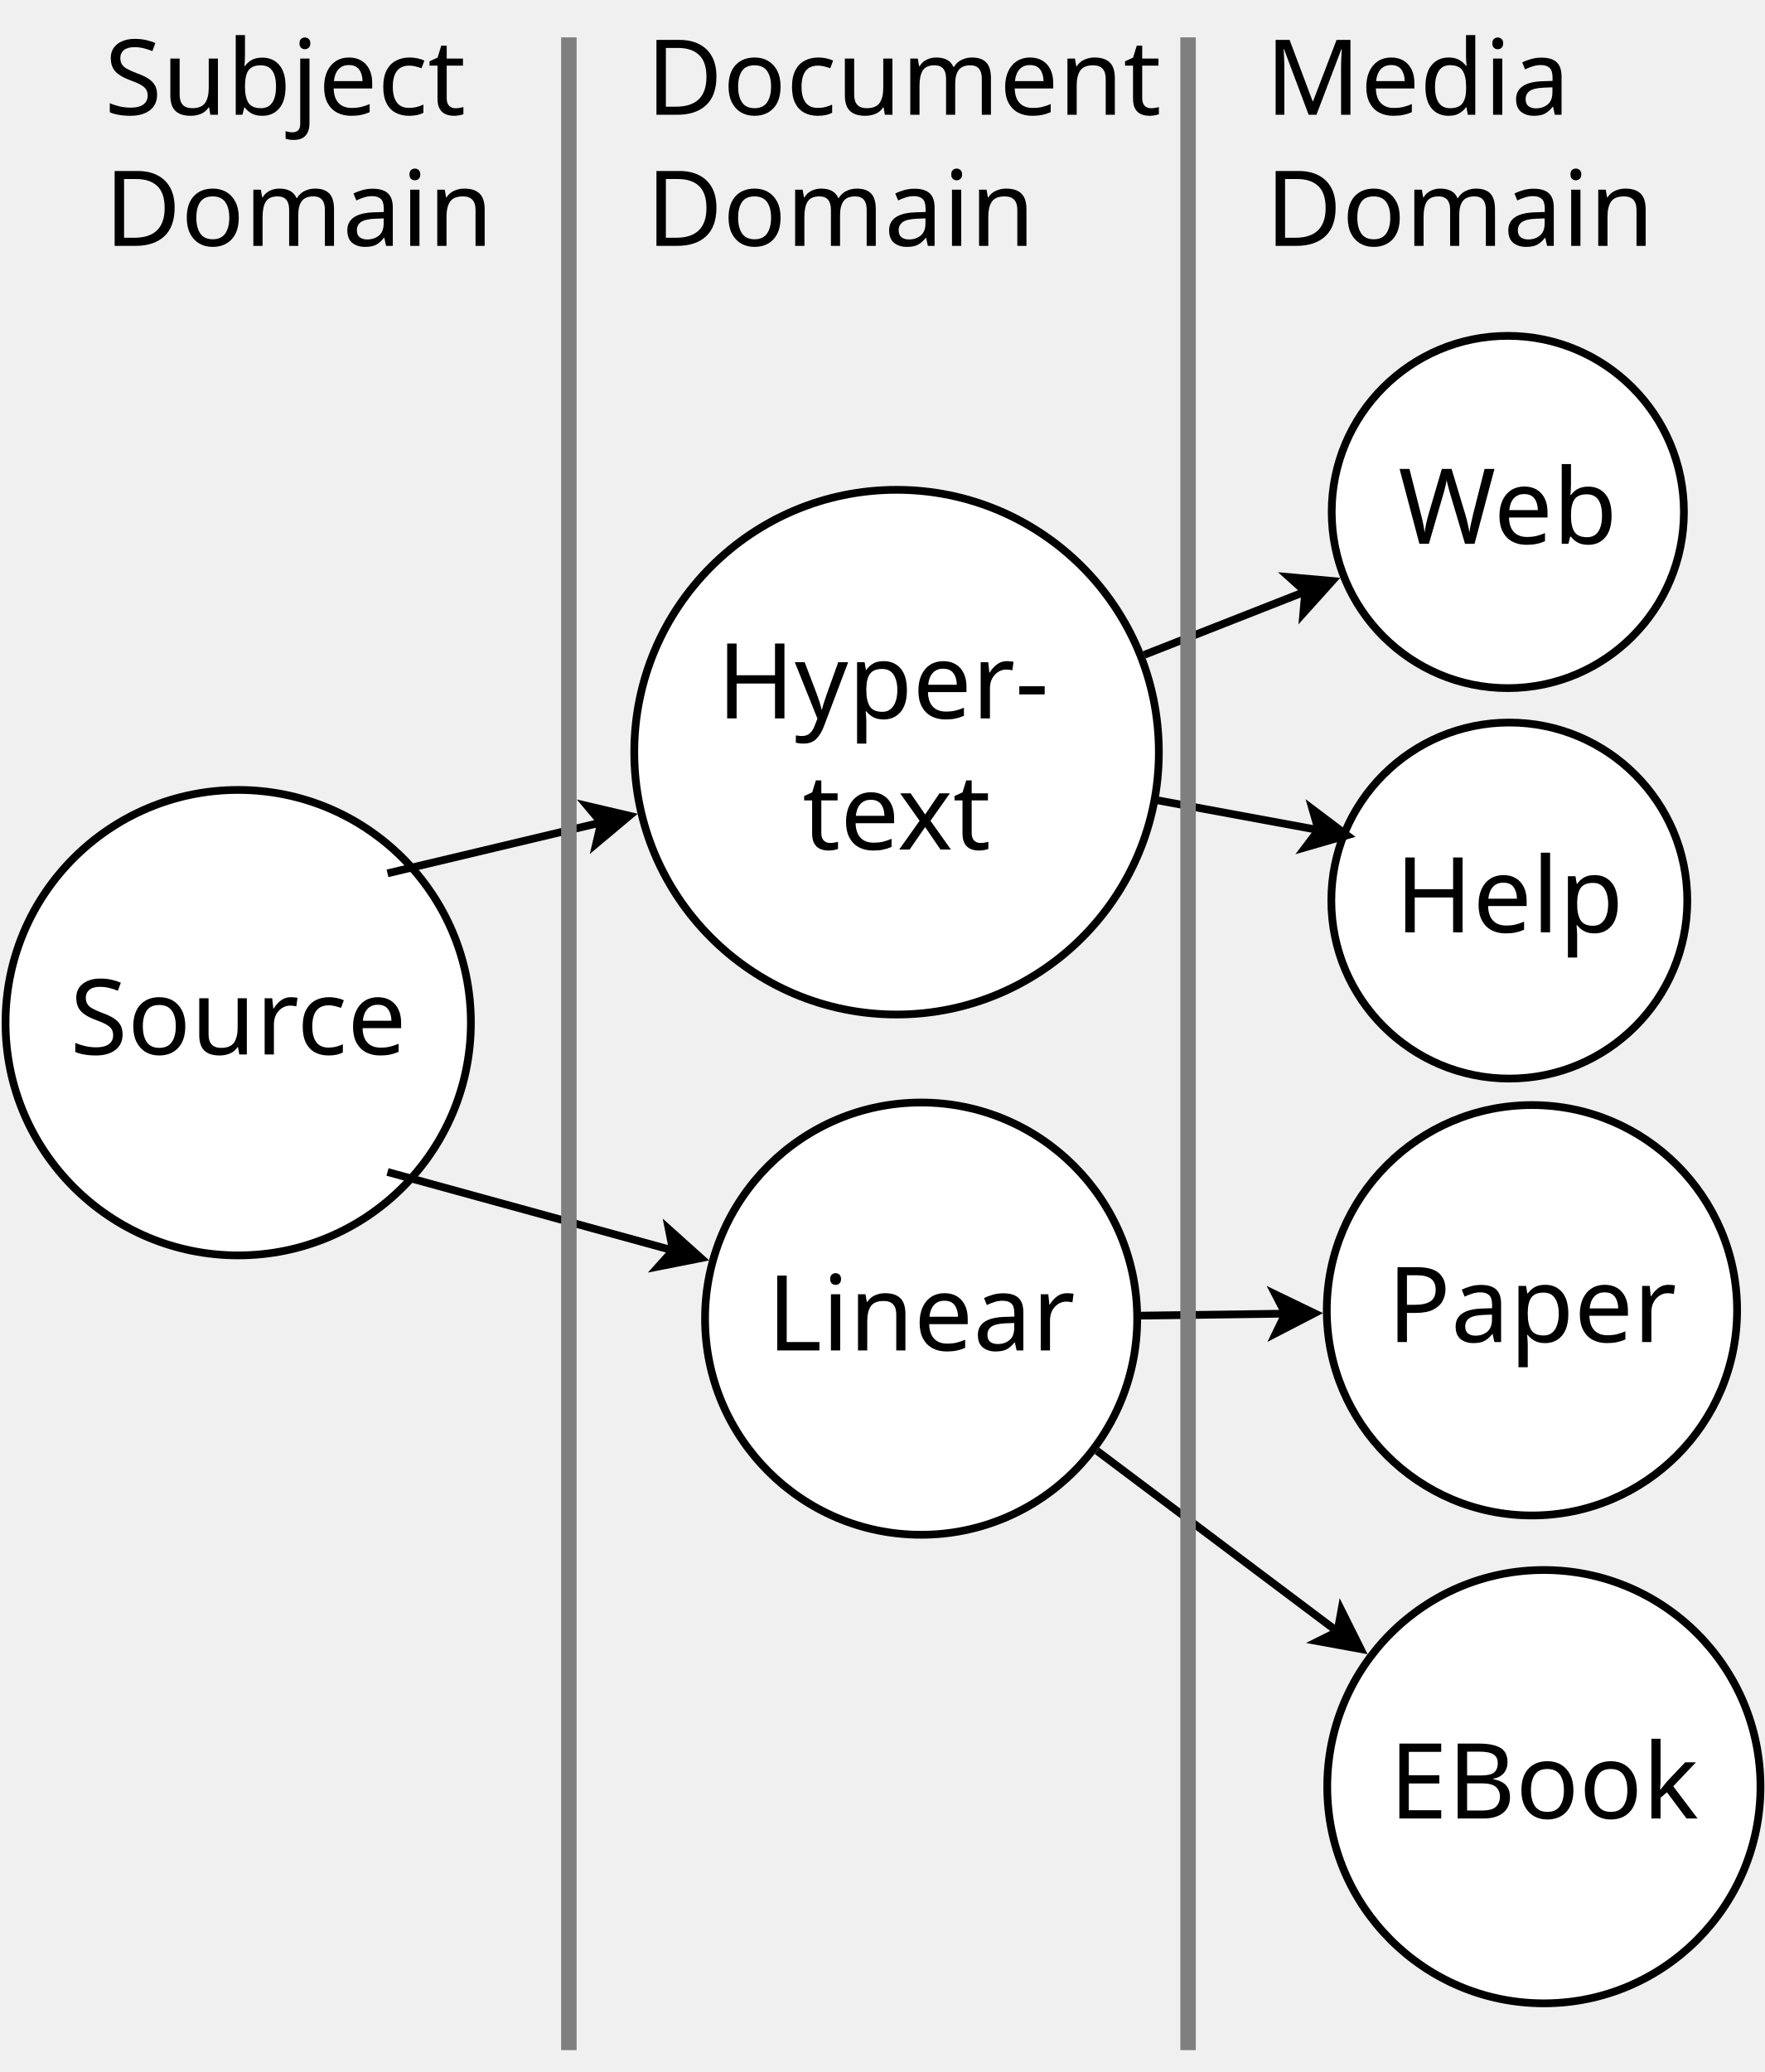
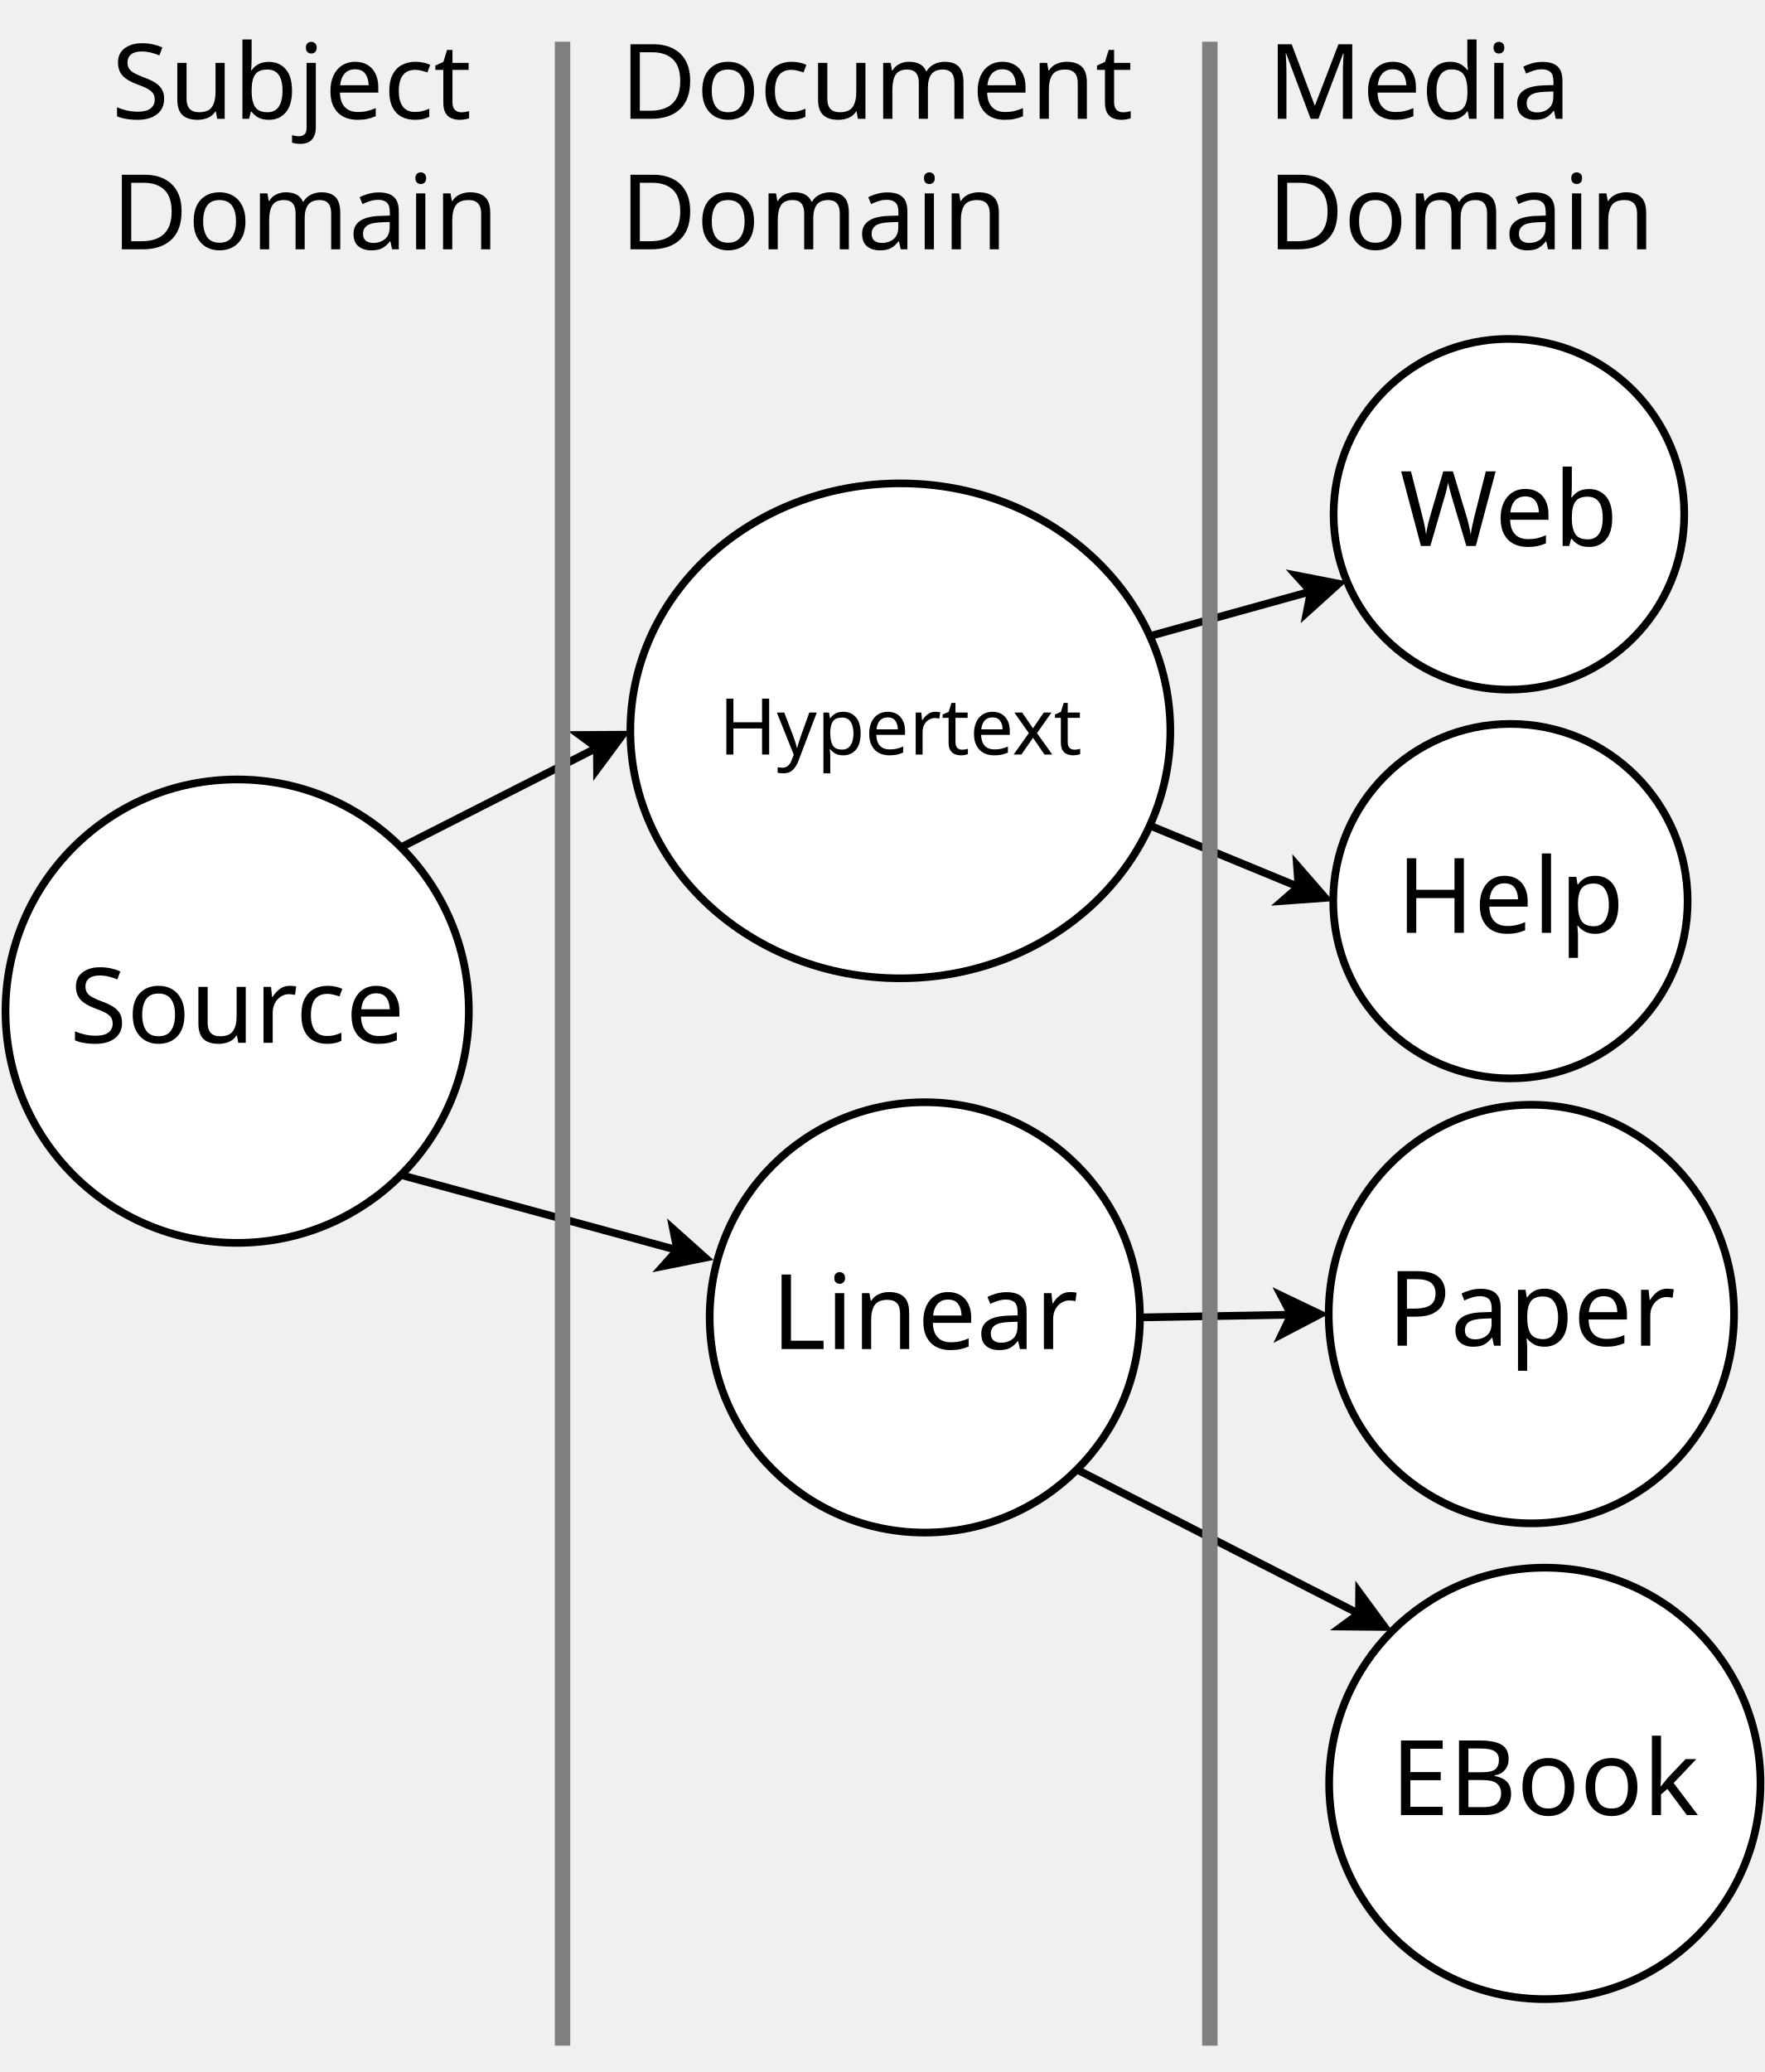
- <svg xmlns="http://www.w3.org/2000/svg" width="23cm" height="27cm" viewBox="73 -86 456 528">
+ <svg xmlns="http://www.w3.org/2000/svg" width="23cm" height="27cm" viewBox="71 -86 458 528">
  <g>
-     <ellipse style="fill: #ffffff" cx="134.554" cy="174.554" rx="60.125" ry="60.125" />
-     <ellipse style="fill: none; fill-opacity:0; stroke-width: 2; stroke: #000000" cx="134.554" cy="174.554" rx="60.125" ry="60.125" />
-     <text font-size="27.093" style="fill: #000000;text-anchor:middle;font-family:sans-serif;font-style:normal;font-weight:normal" x="134.554" y="182.771">
-       <tspan x="134.554" y="182.771">Source</tspan>
+     <ellipse style="fill: #ffffff" cx="132.554" cy="171.554" rx="60.125" ry="60.125" />
+     <ellipse style="fill: none; fill-opacity:0; stroke-width: 2; stroke: #000000" cx="132.554" cy="171.554" rx="60.125" ry="60.125" />
+     <text font-size="27.093" style="fill: #000000;text-anchor:middle;font-family:sans-serif;font-style:normal;font-weight:normal" x="132.554" y="179.771">
+       <tspan x="132.554" y="179.771">Source</tspan>
    </text>
  </g>
  <g>
-     <ellipse style="fill: #ffffff" cx="304.672" cy="104.672" rx="67.777" ry="67.777" />
-     <ellipse style="fill: none; fill-opacity:0; stroke-width: 2; stroke: #000000" cx="304.672" cy="104.672" rx="67.777" ry="67.777" />
-     <text font-size="27.093" style="fill: #000000;text-anchor:middle;font-family:sans-serif;font-style:normal;font-weight:normal" x="304.672" y="95.955">
-       <tspan x="304.672" y="95.955">Hyper-</tspan>
-       <tspan x="304.672" y="129.822">text</tspan>
+     <ellipse style="fill: #ffffff" cx="304.672" cy="98.813" rx="70.073" ry="64.213" />
+     <ellipse style="fill: none; fill-opacity:0; stroke-width: 1.981; stroke: #000000" cx="304.672" cy="98.813" rx="70.073" ry="64.213" />
+     <text font-size="20.32" style="fill: #000000;text-anchor:middle;font-family:sans-serif;font-style:normal;font-weight:normal" x="304.672" y="104.963">
+       <tspan x="304.672" y="104.963">Hypertext</tspan>
    </text>
  </g>
  <g>
    <ellipse style="fill: #ffffff" cx="311.021" cy="251.021" rx="55.834" ry="55.834" />
    <ellipse style="fill: none; fill-opacity:0; stroke-width: 2; stroke: #000000" cx="311.021" cy="251.021" rx="55.834" ry="55.834" />
    <text font-size="27.093" style="fill: #000000;text-anchor:middle;font-family:sans-serif;font-style:normal;font-weight:normal" x="311.021" y="259.238">
      <tspan x="311.021" y="259.238">Linear</tspan>
    </text>
  </g>
  <g>
    <ellipse style="fill: #ffffff" cx="462.621" cy="42.621" rx="45.505" ry="45.505" />
    <ellipse style="fill: none; fill-opacity:0; stroke-width: 2; stroke: #000000" cx="462.621" cy="42.621" rx="45.505" ry="45.505" />
    <text font-size="27.093" style="fill: #000000;text-anchor:middle;font-family:sans-serif;font-style:normal;font-weight:normal" x="462.621" y="50.838">
      <tspan x="462.621" y="50.838">Web</tspan>
    </text>
  </g>
  <g>
    <ellipse style="fill: #ffffff" cx="463.009" cy="143.009" rx="45.992" ry="45.992" />
    <ellipse style="fill: none; fill-opacity:0; stroke-width: 2; stroke: #000000" cx="463.009" cy="143.009" rx="45.992" ry="45.992" />
    <text font-size="27.093" style="fill: #000000;text-anchor:middle;font-family:sans-serif;font-style:normal;font-weight:normal" x="463.009" y="151.226">
      <tspan x="463.009" y="151.226">Help</tspan>
    </text>
  </g>
  <g>
-     <ellipse style="fill: #ffffff" cx="468.858" cy="248.858" rx="53.012" ry="53.012" />
-     <ellipse style="fill: none; fill-opacity:0; stroke-width: 2; stroke: #000000" cx="468.858" cy="248.858" rx="53.012" ry="53.012" />
-     <text font-size="27.093" style="fill: #000000;text-anchor:middle;font-family:sans-serif;font-style:normal;font-weight:normal" x="468.858" y="257.074">
-       <tspan x="468.858" y="257.074">Paper</tspan>
+     <ellipse style="fill: #ffffff" cx="468.447" cy="250.149" rx="52.601" ry="54.304" />
+     <ellipse style="fill: none; fill-opacity:0; stroke-width: 2; stroke: #000000" cx="468.447" cy="250.149" rx="52.601" ry="54.304" />
+     <text font-size="27.093" style="fill: #000000;text-anchor:middle;font-family:sans-serif;font-style:normal;font-weight:normal" x="468.447" y="258.366">
+       <tspan x="468.447" y="258.366">Paper</tspan>
    </text>
  </g>
  <g>
    <ellipse style="fill: #ffffff" cx="471.938" cy="371.938" rx="55.975" ry="55.975" />
    <ellipse style="fill: none; fill-opacity:0; stroke-width: 2; stroke: #000000" cx="471.938" cy="371.938" rx="55.975" ry="55.975" />
    <text font-size="27.093" style="fill: #000000;text-anchor:middle;font-family:sans-serif;font-style:normal;font-weight:normal" x="471.938" y="380.154">
      <tspan x="471.938" y="380.154">EBook</tspan>
    </text>
  </g>
  <g>
-     <line style="fill: none; fill-opacity:0; stroke-width: 2; stroke: #000000" x1="173.13" y1="135.979" x2="228.337" y2="122.839" />
-     <polygon style="fill: #000000" points="235.634,121.103 227.063,128.282 228.337,122.839 224.748,118.554 " />
-     <polygon style="fill: none; fill-opacity:0; stroke-width: 2; stroke: #000000" points="235.634,121.103 227.063,128.282 228.337,122.839 224.748,118.554 " />
+     <line style="fill: none; fill-opacity:0; stroke-width: 2; stroke: #000000" x1="175.069" y1="129.039" x2="225.918" y2="103.221" />
+     <polygon style="fill: #000000" points="232.606,99.825 225.953,108.811 225.918,103.221 221.426,99.894 " />
+     <polygon style="fill: none; fill-opacity:0; stroke-width: 2; stroke: #000000" points="232.606,99.825 225.953,108.811 225.918,103.221 221.426,99.894 " />
  </g>
  <g>
-     <line style="fill: none; fill-opacity:0; stroke-width: 2; stroke: #000000" x1="368.694" y1="79.52" x2="410.283" y2="63.182" />
-     <polygon style="fill: #000000" points="417.264,60.44 409.784,68.75 410.283,63.182 406.128,59.442 " />
-     <polygon style="fill: none; fill-opacity:0; stroke-width: 2; stroke: #000000" points="417.264,60.44 409.784,68.75 410.283,63.182 406.128,59.442 " />
+     <line style="fill: none; fill-opacity:0; stroke-width: 2; stroke: #000000" x1="369.41" y1="74.239" x2="411.198" y2="62.639" />
+     <polygon style="fill: #000000" points="418.425,60.633 410.127,68.126 411.198,62.639 407.452,58.49 " />
+     <polygon style="fill: none; fill-opacity:0; stroke-width: 2; stroke: #000000" points="418.425,60.633 410.127,68.126 411.198,62.639 407.452,58.49 " />
  </g>
  <g>
-     <line style="fill: none; fill-opacity:0; stroke-width: 2; stroke: #000000" x1="371.849" y1="117.064" x2="413.699" y2="124.784" />
-     <polygon style="fill: #000000" points="421.075,126.145 410.334,129.248 413.699,124.784 412.148,119.414 " />
-     <polygon style="fill: none; fill-opacity:0; stroke-width: 2; stroke: #000000" points="421.075,126.145 410.334,129.248 413.699,124.784 412.148,119.414 " />
+     <line style="fill: none; fill-opacity:0; stroke-width: 2; stroke: #000000" x1="369.41" y1="123.386" x2="408.016" y2="139.299" />
+     <polygon style="fill: #000000" points="414.95,142.157 403.8,142.969 408.016,139.299 407.611,133.724 " />
+     <polygon style="fill: none; fill-opacity:0; stroke-width: 2; stroke: #000000" points="414.95,142.157 403.8,142.969 408.016,139.299 407.611,133.724 " />
  </g>
  <g>
-     <line style="fill: none; fill-opacity:0; stroke-width: 2; stroke: #000000" x1="173.13" y1="213.13" x2="246.894" y2="233.4" />
-     <polygon style="fill: #000000" points="254.126,235.387 243.159,237.559 246.894,233.4 245.808,227.916 " />
-     <polygon style="fill: none; fill-opacity:0; stroke-width: 2; stroke: #000000" points="254.126,235.387 243.159,237.559 246.894,233.4 245.808,227.916 " />
+     <line style="fill: none; fill-opacity:0; stroke-width: 2; stroke: #000000" x1="175.069" y1="214.069" x2="246.785" y2="233.562" />
+     <polygon style="fill: #000000" points="254.023,235.529 243.062,237.731 246.785,233.562 245.684,228.081 " />
+     <polygon style="fill: none; fill-opacity:0; stroke-width: 2; stroke: #000000" points="254.023,235.529 243.062,237.731 246.785,233.562 245.684,228.081 " />
  </g>
  <g>
-     <line style="fill: none; fill-opacity:0; stroke-width: 2; stroke: #000000" x1="367.84" y1="250.242" x2="405.136" y2="249.731" />
-     <polygon style="fill: #000000" points="412.635,249.628 402.705,254.765 405.136,249.731 402.568,244.766 " />
-     <polygon style="fill: none; fill-opacity:0; stroke-width: 2; stroke: #000000" points="412.635,249.628 402.705,254.765 405.136,249.731 402.568,244.766 " />
+     <line style="fill: none; fill-opacity:0; stroke-width: 2; stroke: #000000" x1="366.856" y1="251.021" x2="406.111" y2="250.322" />
+     <polygon style="fill: #000000" points="413.61,250.189 403.7,255.366 406.111,250.322 403.522,245.368 " />
+     <polygon style="fill: none; fill-opacity:0; stroke-width: 2; stroke: #000000" points="413.61,250.189 403.7,255.366 406.111,250.322 403.522,245.368 " />
  </g>
  <g>
-     <line style="fill: none; fill-opacity:0; stroke-width: 2; stroke: #000000" x1="356.461" y1="285.166" x2="418.612" y2="331.867" />
-     <polygon style="fill: #000000" points="424.607,336.373 413.609,334.363 418.612,331.867 419.617,326.368 " />
-     <polygon style="fill: none; fill-opacity:0; stroke-width: 2; stroke: #000000" points="424.607,336.373 413.609,334.363 418.612,331.867 419.617,326.368 " />
+     <line style="fill: none; fill-opacity:0; stroke-width: 2; stroke: #000000" x1="350.502" y1="290.502" x2="423.689" y2="327.925" />
+     <polygon style="fill: #000000" points="430.366,331.339 419.186,331.238 423.689,327.925 423.739,322.335 " />
+     <polygon style="fill: none; fill-opacity:0; stroke-width: 2; stroke: #000000" points="430.366,331.339 419.186,331.238 423.689,327.925 423.739,322.335 " />
  </g>
-   <line style="fill: none; fill-opacity:0; stroke-width: 4; stroke: #7f7f7f" x1="220" y1="-80" x2="220" y2="440" />
-   <line style="fill: none; fill-opacity:0; stroke-width: 4; stroke: #7f7f7f" x1="380" y1="-80" x2="380" y2="440" />
+   <line style="fill: none; fill-opacity:0; stroke-width: 4; stroke: #7f7f7f" x1="217" y1="-80" x2="217" y2="440" />
+   <line style="fill: none; fill-opacity:0; stroke-width: 4; stroke: #7f7f7f" x1="385" y1="-80" x2="385" y2="440" />
  <text font-size="27.093" style="fill: #000000;text-anchor:start;font-family:sans-serif;font-style:normal;font-weight:normal" x="100" y="-60">
    <tspan x="100" y="-60">Subject </tspan>
    <tspan x="100" y="-26.133">Domain</tspan>
  </text>
-   <text font-size="27.093" style="fill: #000000;text-anchor:start;font-family:sans-serif;font-style:normal;font-weight:normal" x="240" y="-60">
-     <tspan x="240" y="-60">Document </tspan>
-     <tspan x="240" y="-26.133">Domain</tspan>
+   <text font-size="27.093" style="fill: #000000;text-anchor:start;font-family:sans-serif;font-style:normal;font-weight:normal" x="232" y="-60">
+     <tspan x="232" y="-60">Document </tspan>
+     <tspan x="232" y="-26.133">Domain</tspan>
  </text>
  <text font-size="27.093" style="fill: #000000;text-anchor:start;font-family:sans-serif;font-style:normal;font-weight:normal" x="400" y="-60">
    <tspan x="400" y="-60">Media </tspan>
    <tspan x="400" y="-26.133">Domain</tspan>
  </text>
+   <text font-size="12.8" style="fill: #000000;text-anchor:start;font-family:sans-serif;font-style:normal;font-weight:normal" x="304.672" y="98.813">
+     <tspan x="304.672" y="98.813" />
+   </text>
+   <text font-size="12.8" style="fill: #000000;text-anchor:start;font-family:sans-serif;font-style:normal;font-weight:normal" x="304.672" y="98.813">
+     <tspan x="304.672" y="98.813" />
+   </text>
</svg>
